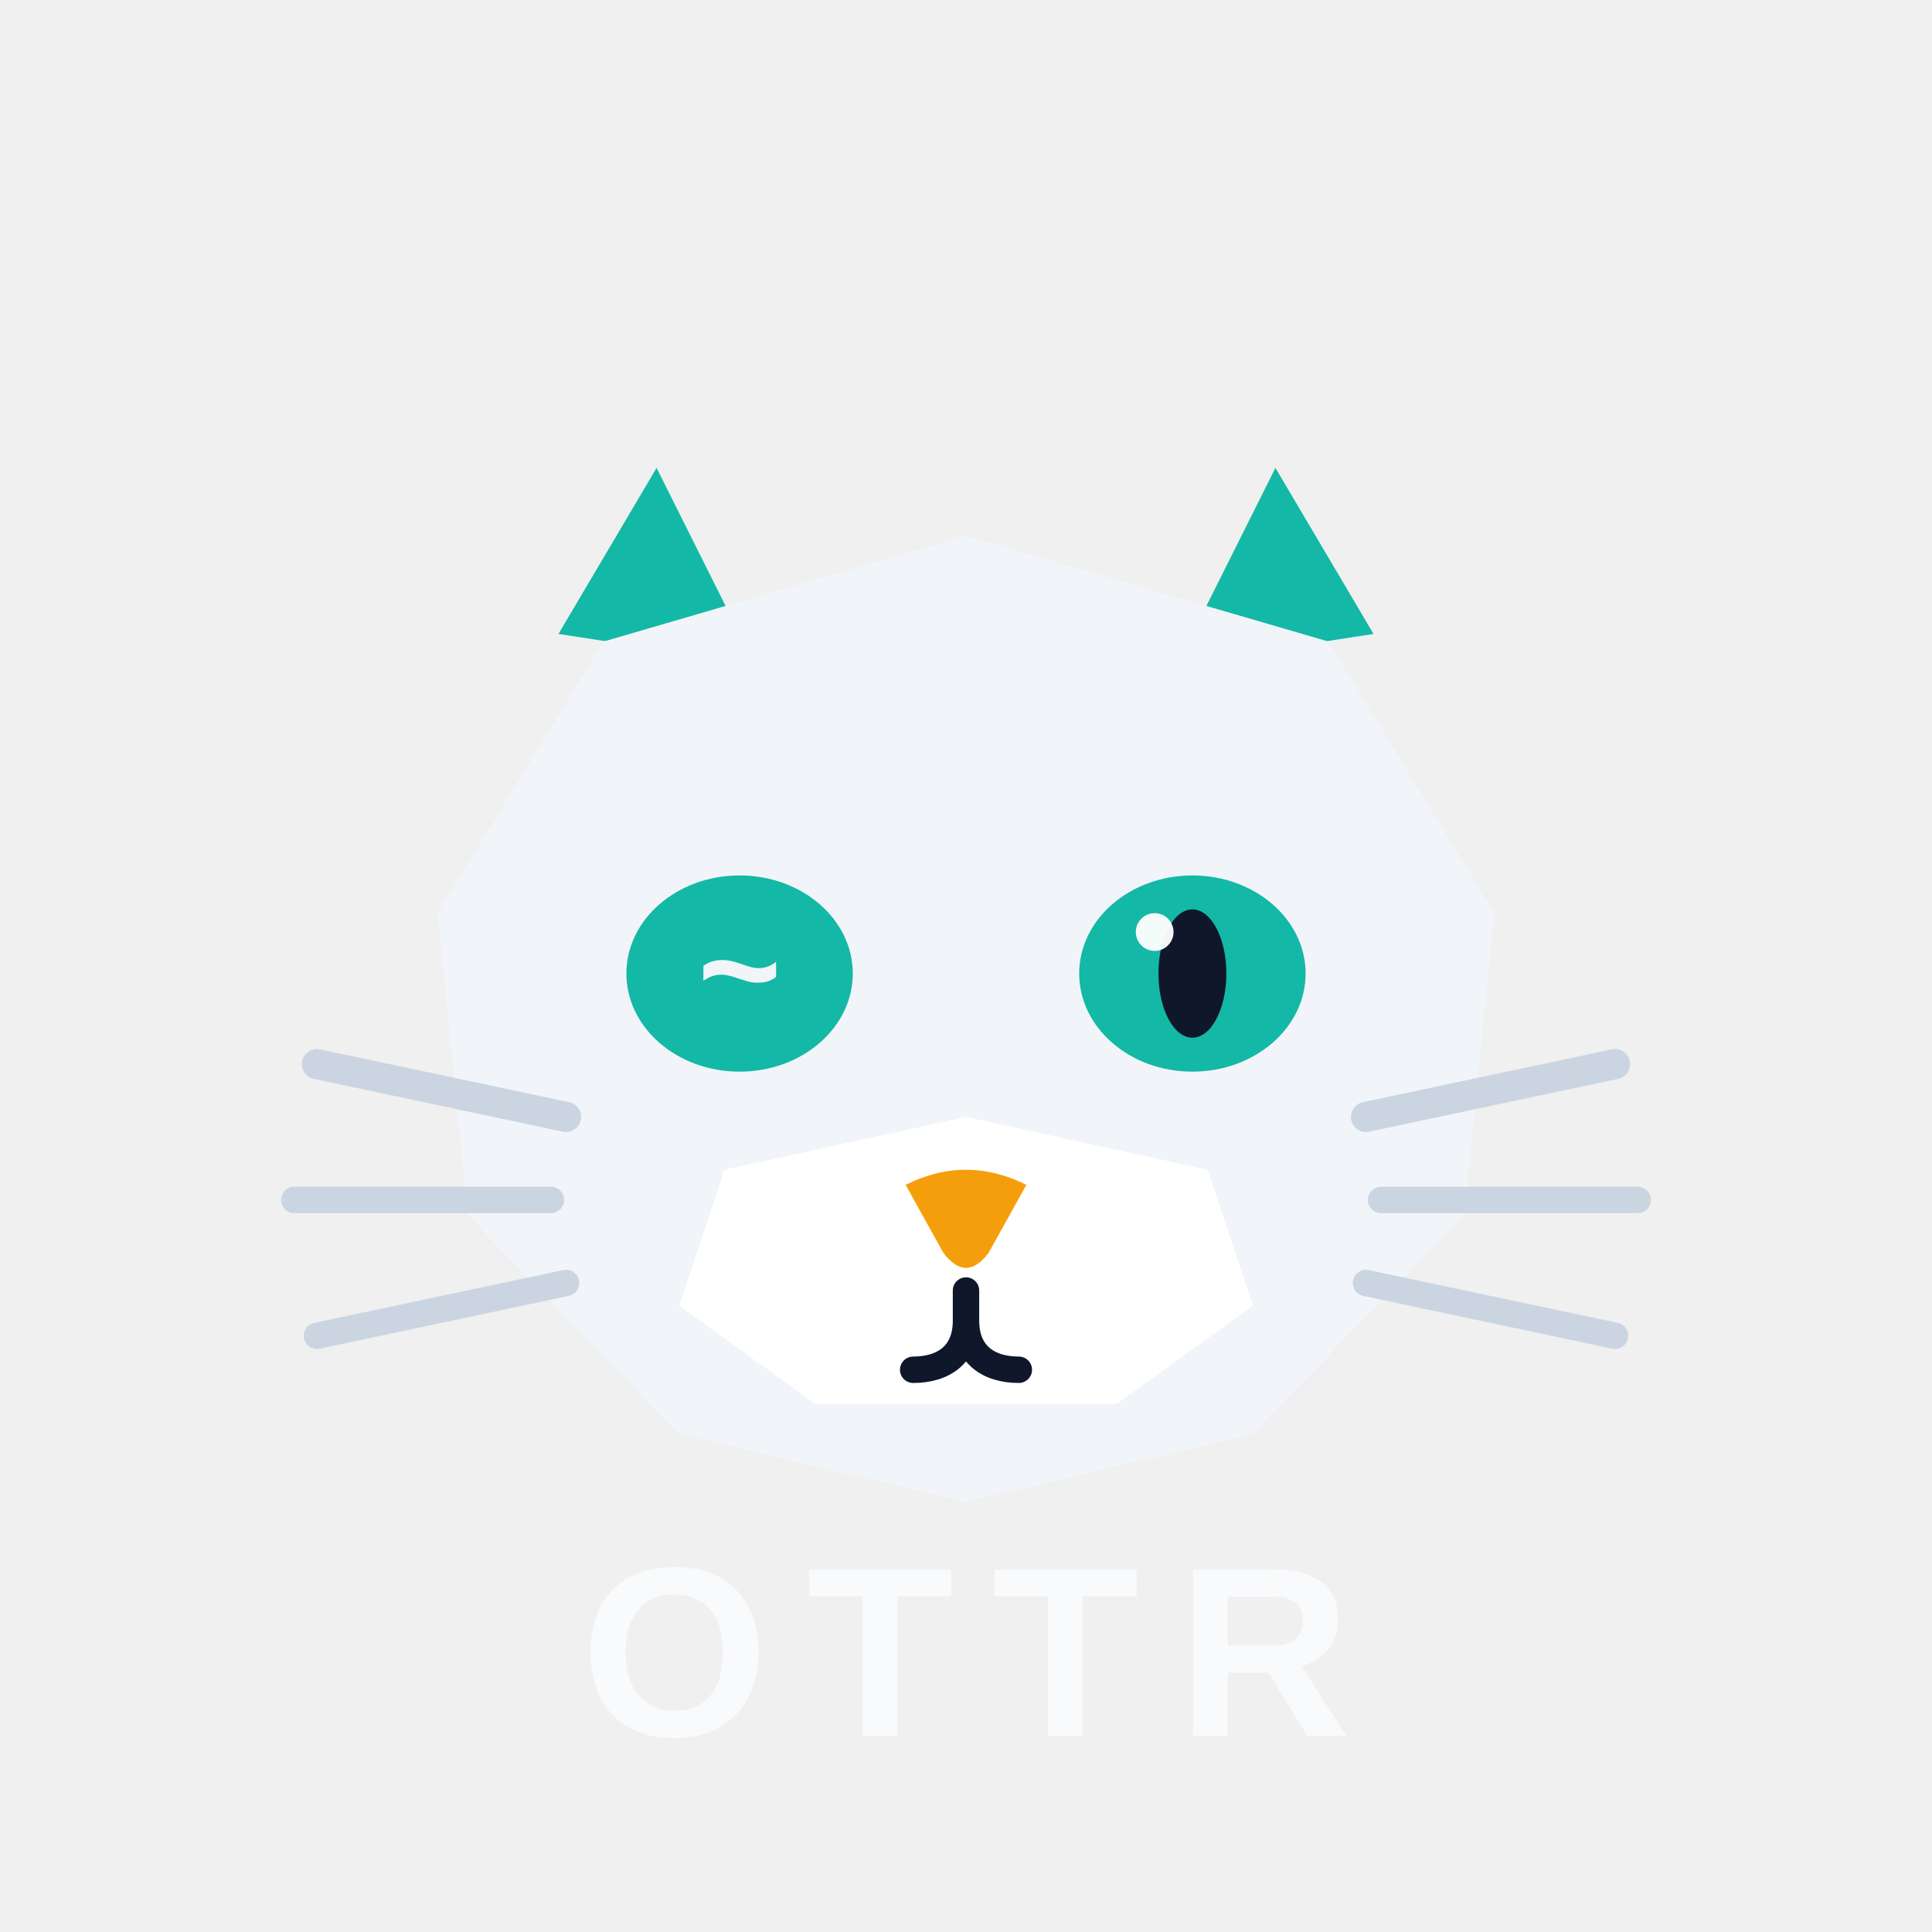
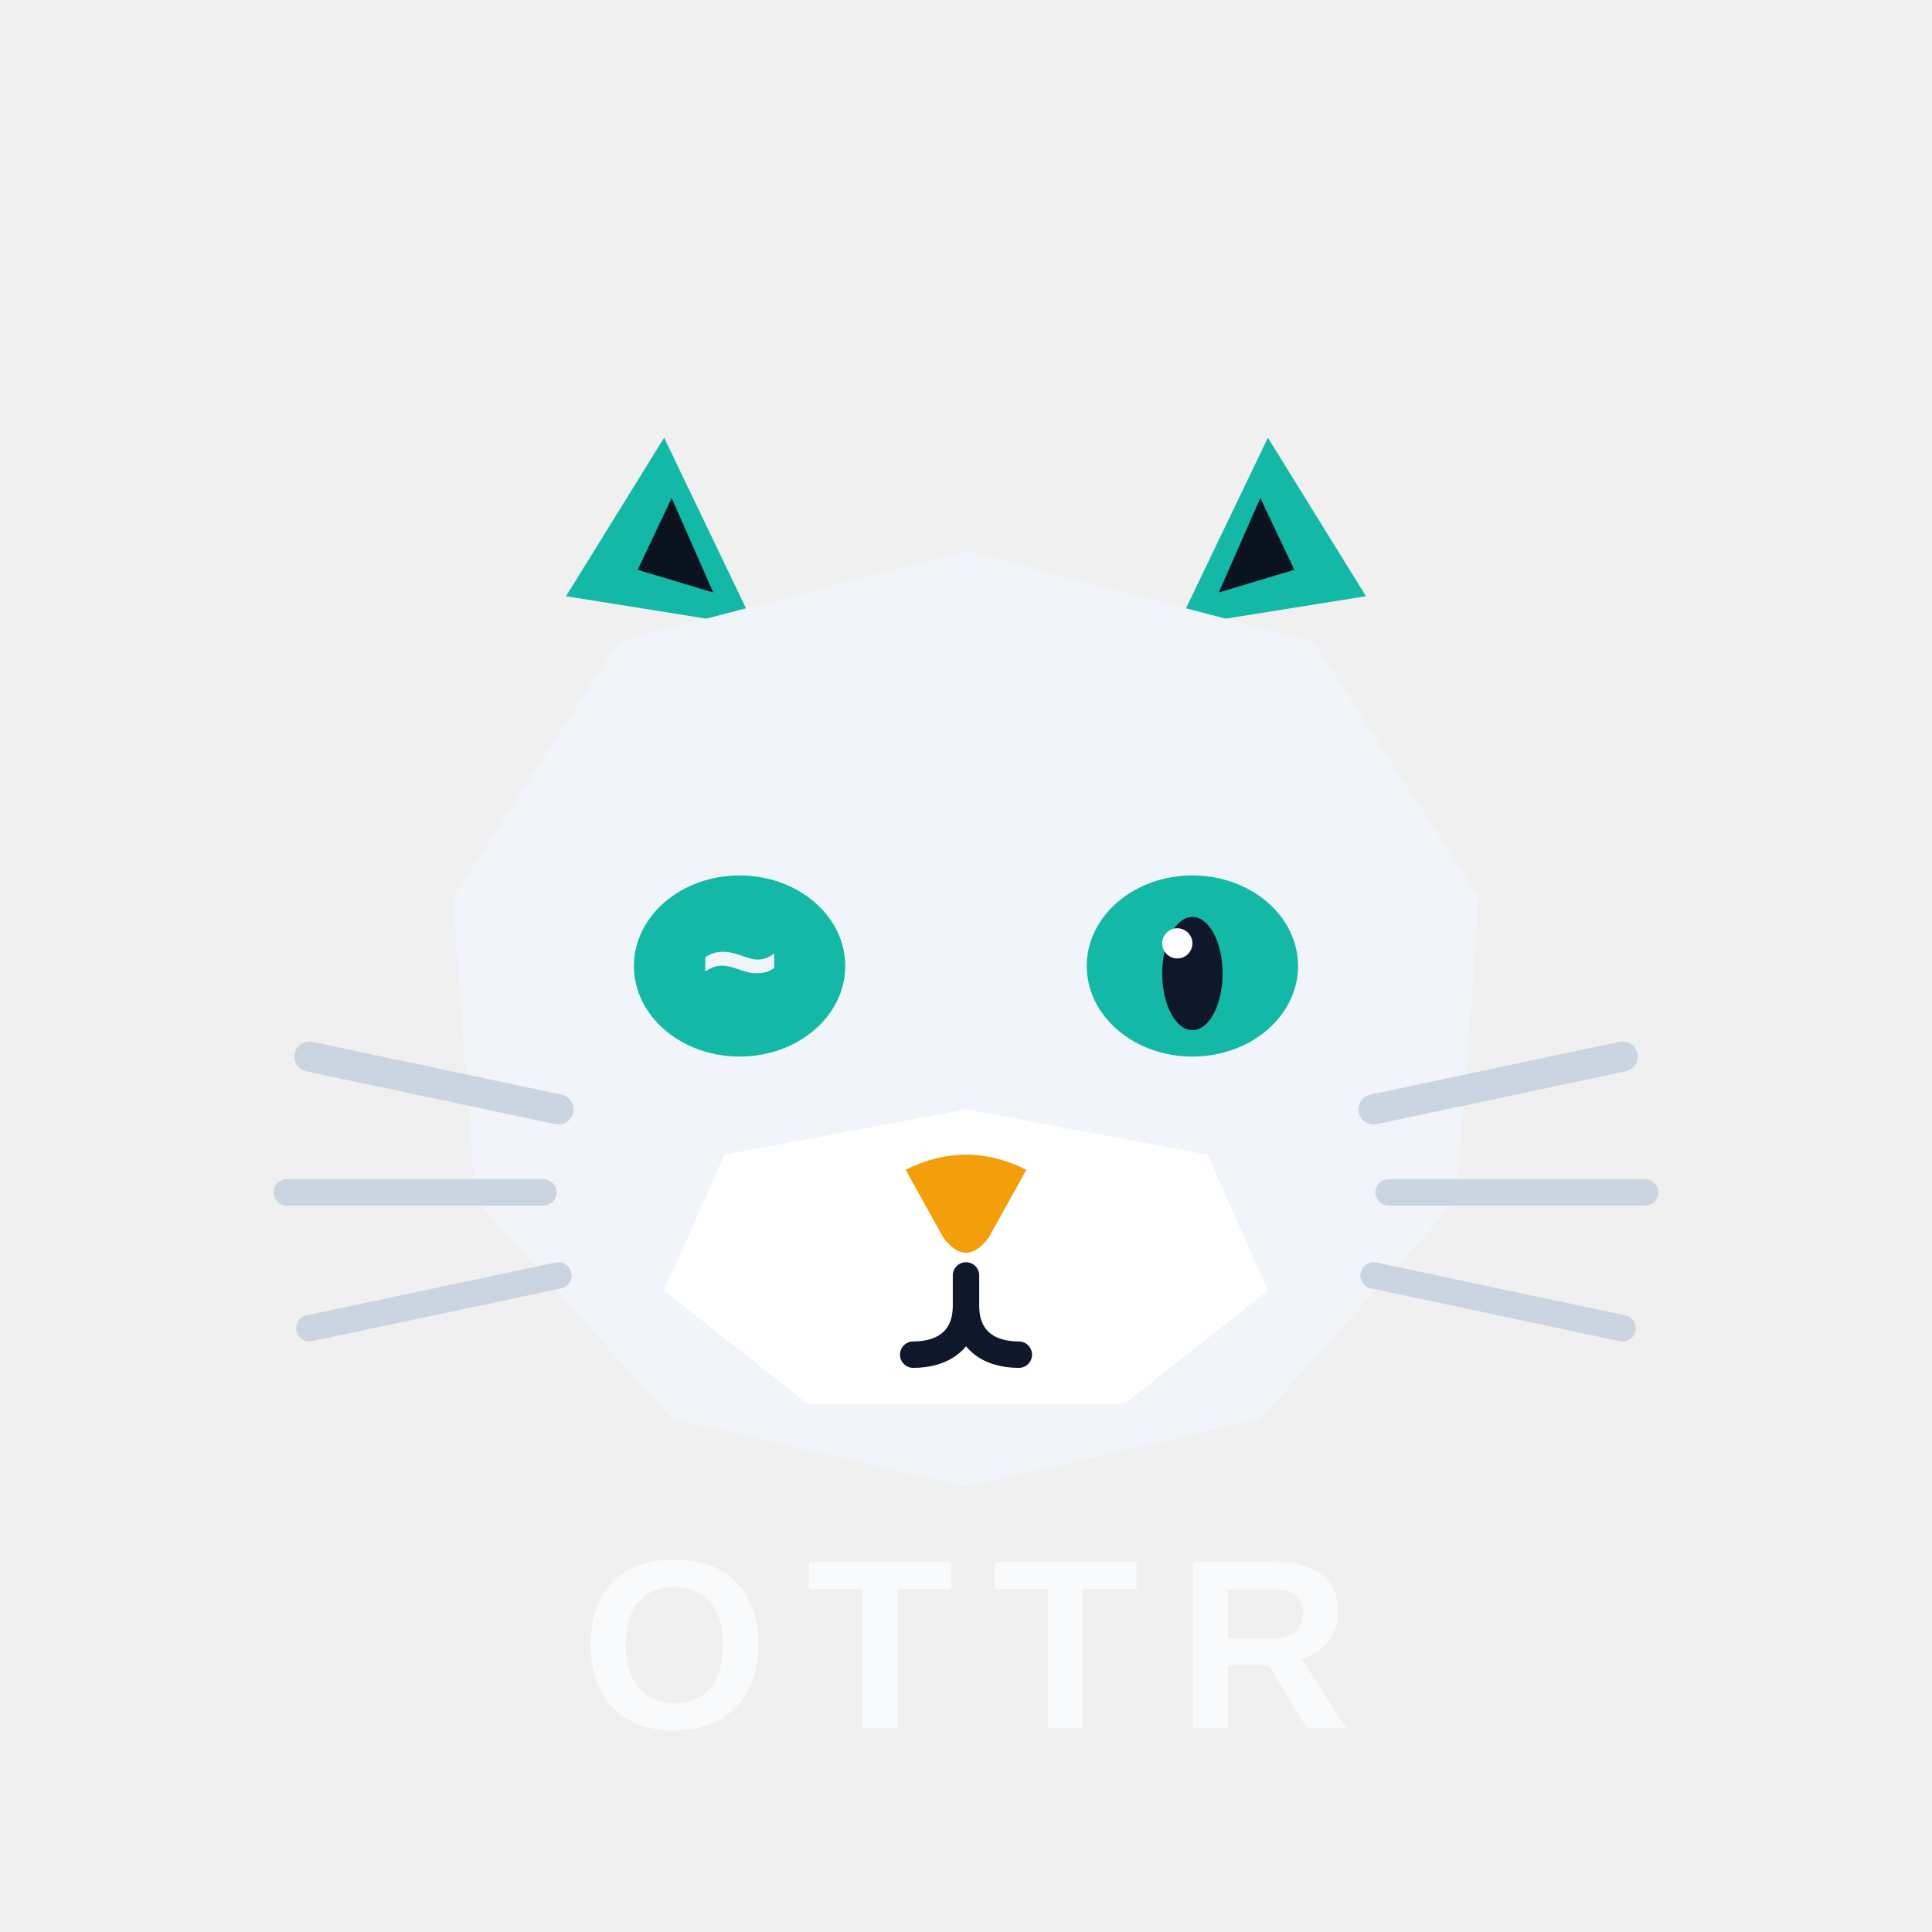
<svg xmlns="http://www.w3.org/2000/svg" width="512" height="512" viewBox="0 0 512 512" role="img" aria-label="Ottr logo (dark backgrounds)">
-   <polygon points="148,168 174,124 200,176" fill="#14B8A6" />
-   <polygon points="364,168 338,124 312,176" fill="#14B8A6" />
-   <polygon points="256,142 352,170 396,242 388,322 332,380 256,398 180,380 124,322 116,242 160,170" fill="#F1F5F9" />
-   <polygon points="256,296 320,310 332,346 296,372 216,372 180,346 192,310" fill="#FFFFFF" />
-   <ellipse cx="196" cy="258" rx="30" ry="26" fill="#14B8A6" />
-   <text x="196" y="270" text-anchor="middle" font-family="'SF Pro Display','Helvetica Neue',Arial,sans-serif" font-size="38" font-weight="bold" fill="#F1F5F9">~</text>
-   <ellipse cx="316" cy="258" rx="30" ry="26" fill="#14B8A6" />
-   <ellipse cx="316" cy="258" rx="9" ry="17" fill="#0F172A" />
-   <circle cx="306" cy="247" r="5" fill="#FFFFFF" opacity="0.95" />
-   <path d="M240,314 Q256,306 272,314 L262,332 Q256,340 250,332 Z" fill="#F59E0B" />
-   <path d="M256,342 v8 c0,9 -6,13 -14,13 M256,350 c0,9 6,13 14,13" fill="none" stroke="#0F172A" stroke-width="7" stroke-linecap="round" />
+   <polygon points="150,158 176,116 200,166" fill="#14B8A6" />
+   <polygon points="362,158 336,116 312,166" fill="#14B8A6" />
+   <polygon points="169,151 178,132 189,157" fill="#0B1220" />
+   <polygon points="343,151 334,132 323,157" fill="#0B1220" />
+   <polygon points="256,146 348,170 392,238 386,318 334,376 256,394 178,376 126,318 120,238 164,170" fill="#F1F5F9" />
+   <polygon points="256,294 320,306 336,342 298,372 214,372 176,342 192,306" fill="#FFFFFF" />
+   <ellipse cx="196" cy="256" rx="28" ry="24" fill="#14B8A6" />
+   <text x="196" y="267" text-anchor="middle" font-family="'SF Pro Display','Helvetica Neue',Arial,sans-serif" font-size="36" font-weight="bold" fill="#F1F5F9">~</text>
+   <ellipse cx="316" cy="256" rx="28" ry="24" fill="#14B8A6" />
+   <ellipse cx="316" cy="258" rx="8" ry="15" fill="#0F172A" />
+   <circle cx="312" cy="250" r="4" fill="#FFFFFF" />
+   <path d="M240,310 Q256,302 272,310 L262,328 Q256,336 250,328 Z" fill="#F59E0B" />
+   <path d="M256,338 v8 c0,9 -6,13 -14,13 M256,346 c0,9 6,13 14,13" fill="none" stroke="#0F172A" stroke-width="7" stroke-linecap="round" />
  <g stroke="#CBD5E1" stroke-linecap="round" fill="none">
-     <path d="M150,296 L84,282" stroke-width="8" />
-     <path d="M146,318 L78,318" stroke-width="7" />
-     <path d="M150,340 L84,354" stroke-width="7" />
-     <path d="M362,296 L428,282" stroke-width="8" />
-     <path d="M366,318 L434,318" stroke-width="7" />
-     <path d="M362,340 L428,354" stroke-width="7" />
+     <path d="M148,294 L82,280" stroke-width="8" />
+     <path d="M144,316 L76,316" stroke-width="7" />
+     <path d="M148,338 L82,352" stroke-width="7" />
+     <path d="M364,294 L430,280" stroke-width="8" />
+     <path d="M368,316 L436,316" stroke-width="7" />
+     <path d="M364,338 L430,352" stroke-width="7" />
  </g>
-   <text x="256" y="460" text-anchor="middle" font-family="'SF Pro Display','Helvetica Neue',Arial,sans-serif" font-size="64" font-weight="900" letter-spacing="10" fill="#F8FAFC">OTTR</text>
+   <text x="256" y="458" text-anchor="middle" font-family="'SF Pro Display','Helvetica Neue',Arial,sans-serif" font-size="64" font-weight="900" letter-spacing="10" fill="#F8FAFC">OTTR</text>
</svg>
